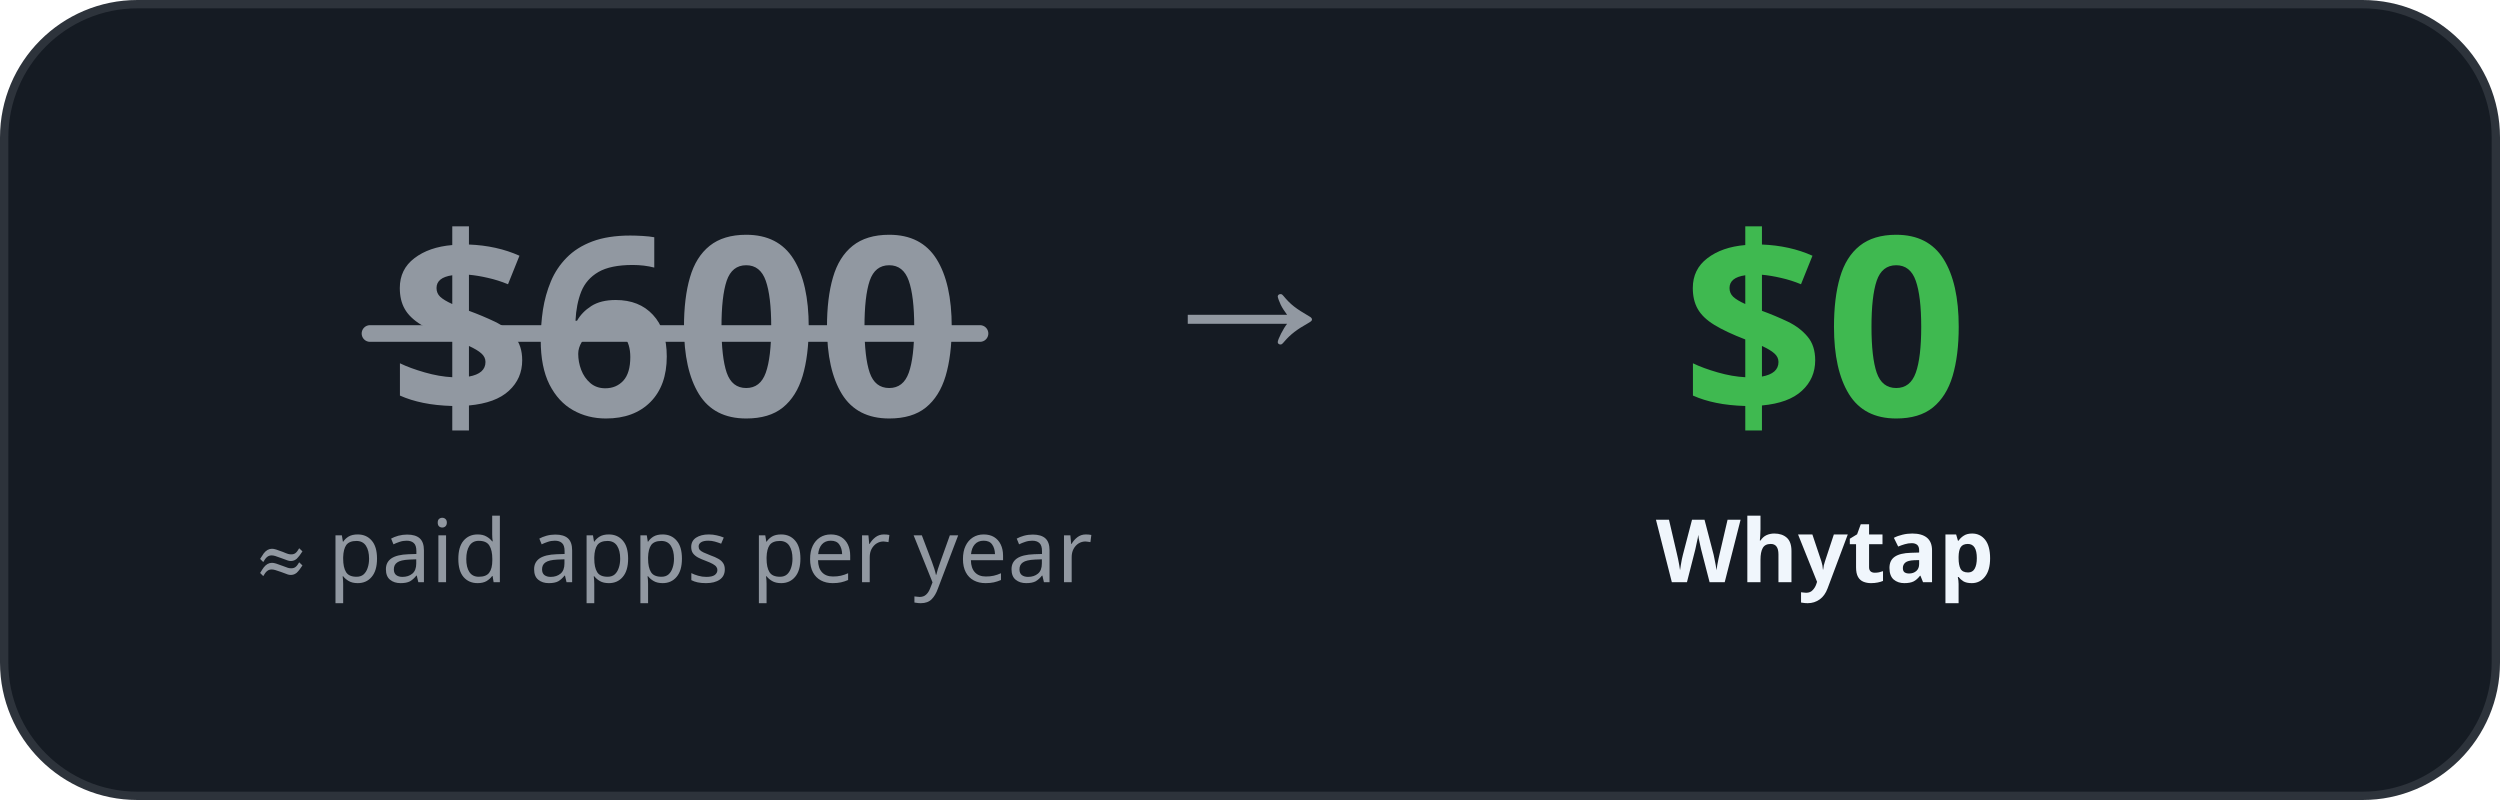
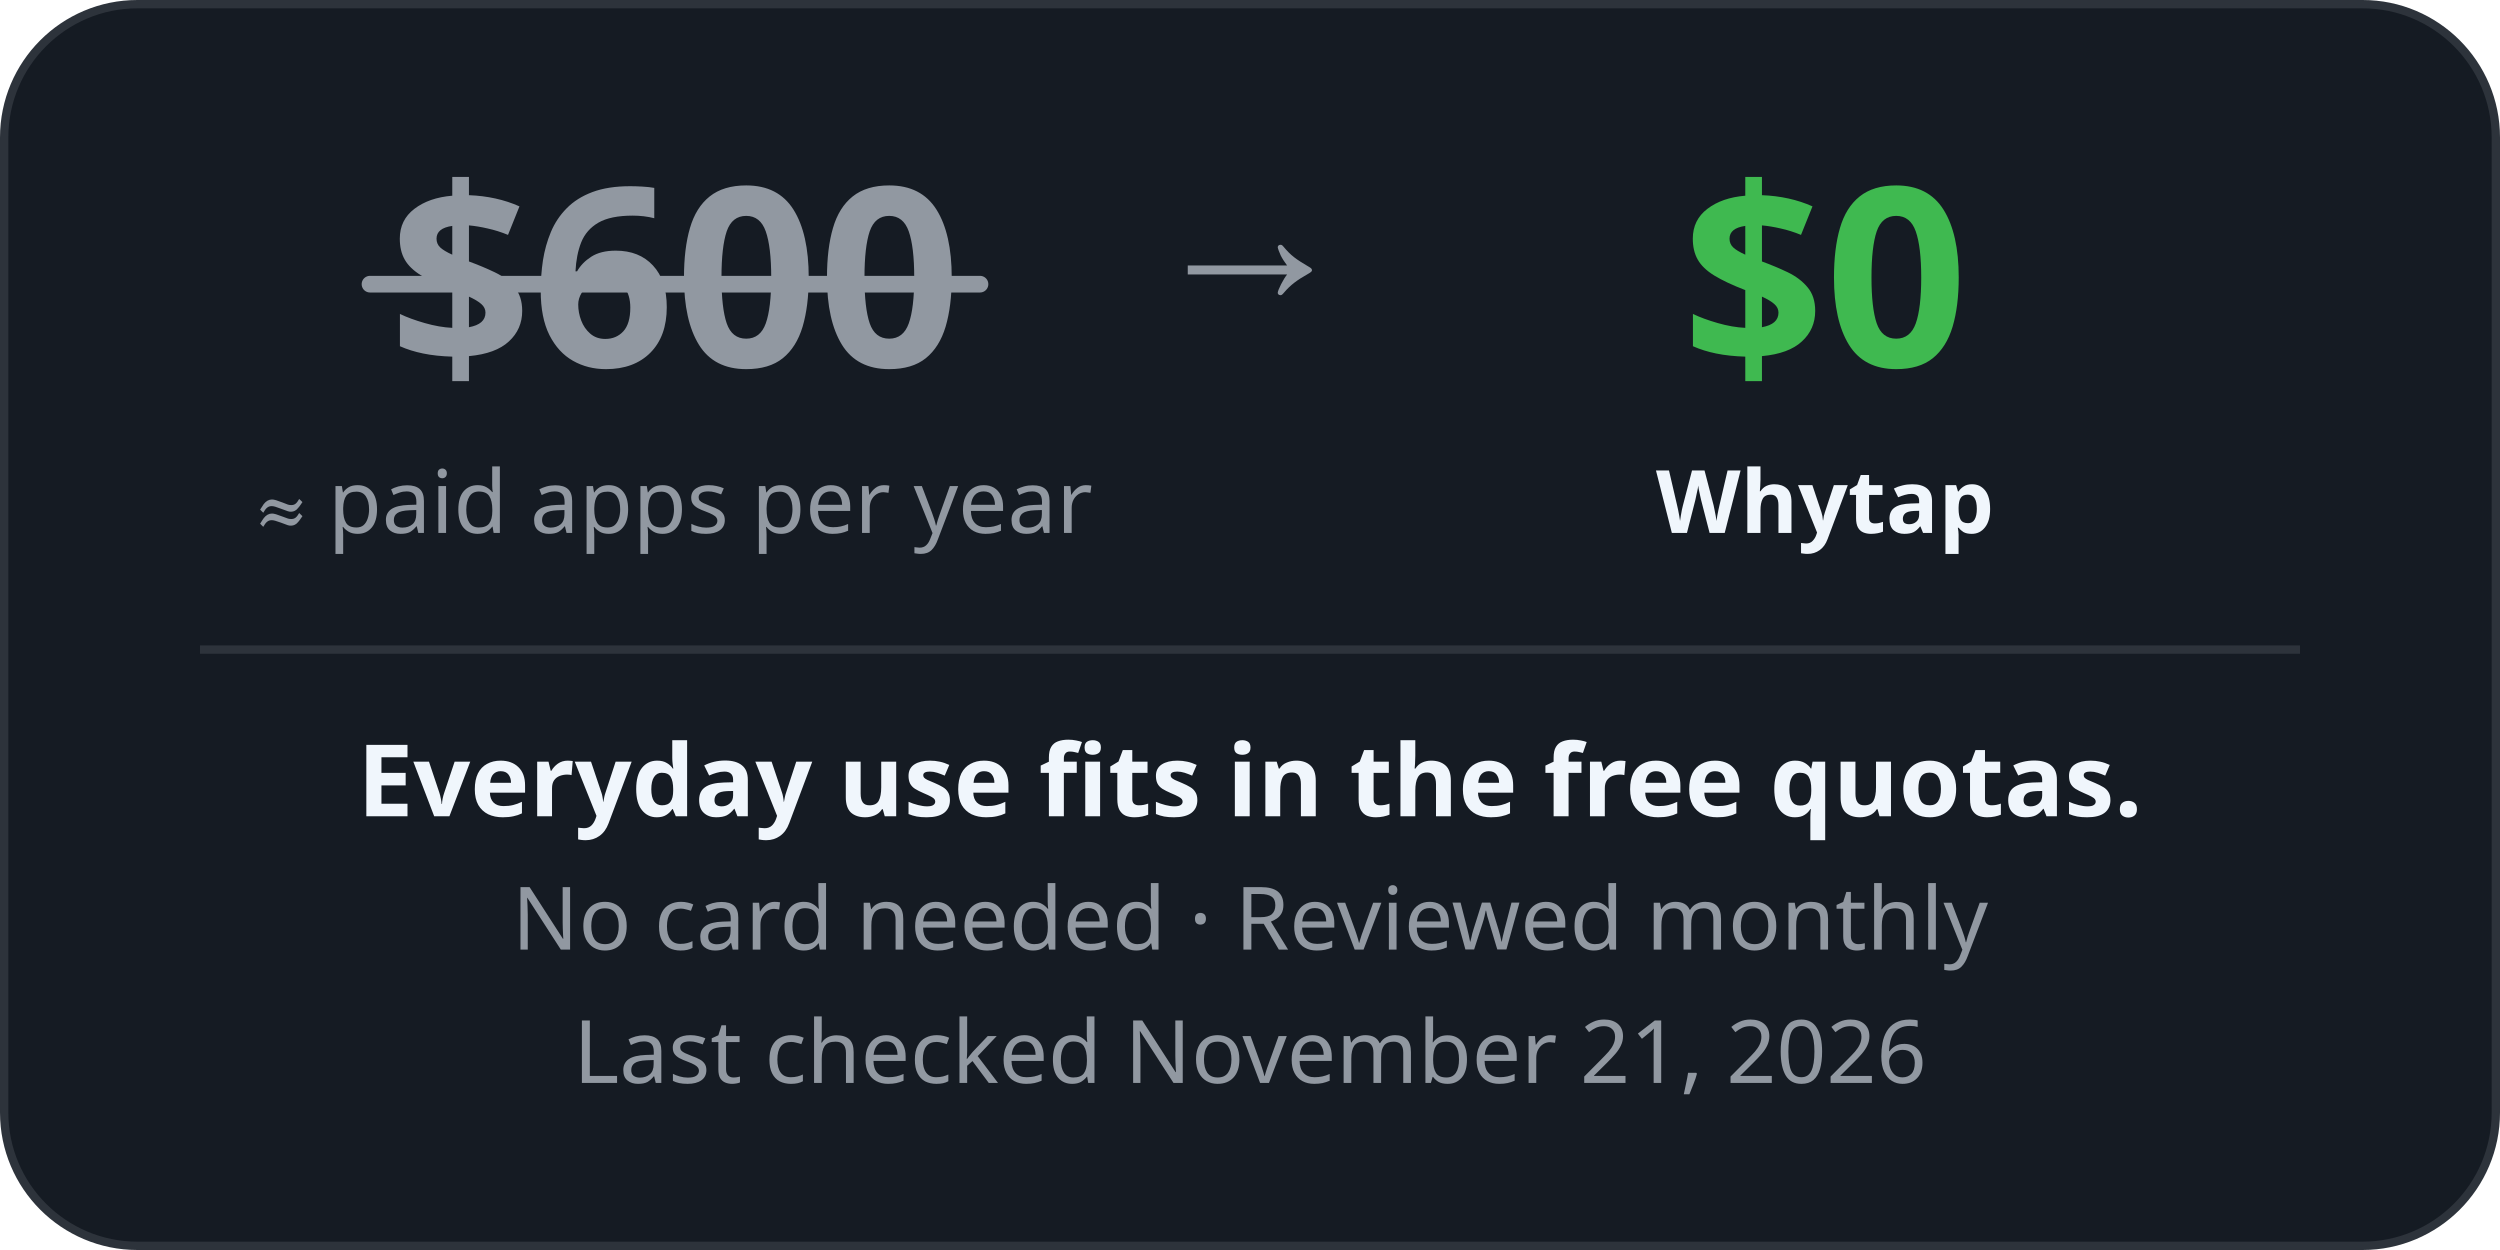
- <svg xmlns="http://www.w3.org/2000/svg" width="300" height="96" viewBox="0 0 300 96">
-   <rect x="0.5" y="0.5" width="299" height="95" rx="16" fill="#151b23" stroke="#2d333b" />
-   <text x="81.0" y="49.92" text-anchor="middle" font-family="-apple-system, BlinkMacSystemFont, 'Segoe UI', 'Noto Sans', Helvetica, Arial, sans-serif" font-size="30" font-weight="700" fill="#9198a1">$600</text>
-   <line x1="44.4" y1="40.02" x2="117.6" y2="40.02" stroke="#9198a1" stroke-width="2" stroke-linecap="round" />
-   <text x="81.0" y="69.87" text-anchor="middle" font-family="-apple-system, BlinkMacSystemFont, 'Segoe UI', 'Noto Sans', Helvetica, Arial, sans-serif" font-size="10.5" fill="#9198a1">≈ paid apps per year</text>
-   <text x="150.0" y="43.92" text-anchor="middle" font-family="-apple-system, BlinkMacSystemFont, 'Segoe UI', 'Noto Sans', Helvetica, Arial, sans-serif" font-size="18.0" fill="#9198a1">→</text>
-   <text x="219.0" y="49.92" text-anchor="middle" font-family="-apple-system, BlinkMacSystemFont, 'Segoe UI', 'Noto Sans', Helvetica, Arial, sans-serif" font-size="30" font-weight="700" fill="#3fb950">$0</text>
-   <text x="219.0" y="69.87" text-anchor="middle" font-family="-apple-system, BlinkMacSystemFont, 'Segoe UI', 'Noto Sans', Helvetica, Arial, sans-serif" font-size="10.5" font-weight="600" fill="#f0f6fc">Whytap</text>
+ <svg xmlns="http://www.w3.org/2000/svg" width="300" height="150" viewBox="0 0 300 150">
+   <rect x="0.5" y="0.5" width="299" height="149" rx="16" fill="#151b23" stroke="#2d333b" />
+   <text x="81.0" y="44" text-anchor="middle" font-family="-apple-system, BlinkMacSystemFont, 'Segoe UI', 'Noto Sans', Helvetica, Arial, sans-serif" font-size="30" font-weight="700" fill="#9198a1">$600</text>
+   <line x1="44.4" y1="34.1" x2="117.6" y2="34.1" stroke="#9198a1" stroke-width="2" stroke-linecap="round" />
+   <text x="81.0" y="63.95" text-anchor="middle" font-family="-apple-system, BlinkMacSystemFont, 'Segoe UI', 'Noto Sans', Helvetica, Arial, sans-serif" font-size="10.5" fill="#9198a1">≈ paid apps per year</text>
+   <text x="150.0" y="38.0" text-anchor="middle" font-family="-apple-system, BlinkMacSystemFont, 'Segoe UI', 'Noto Sans', Helvetica, Arial, sans-serif" font-size="18.0" fill="#9198a1">→</text>
+   <text x="219.0" y="44" text-anchor="middle" font-family="-apple-system, BlinkMacSystemFont, 'Segoe UI', 'Noto Sans', Helvetica, Arial, sans-serif" font-size="30" font-weight="700" fill="#3fb950">$0</text>
+   <text x="219.0" y="63.95" text-anchor="middle" font-family="-apple-system, BlinkMacSystemFont, 'Segoe UI', 'Noto Sans', Helvetica, Arial, sans-serif" font-size="10.5" font-weight="600" fill="#f0f6fc">Whytap</text>
+   <line x1="24" y1="77.95" x2="276" y2="77.95" stroke="#2d333b" />
+   <text x="150.0" y="97.95" text-anchor="middle" font-family="-apple-system, BlinkMacSystemFont, 'Segoe UI', 'Noto Sans', Helvetica, Arial, sans-serif" font-size="12" font-weight="600" fill="#f0f6fc">Everyday use fits in the free quotas.</text>
+   <text x="150.0" y="113.95" text-anchor="middle" font-family="-apple-system, BlinkMacSystemFont, 'Segoe UI', 'Noto Sans', Helvetica, Arial, sans-serif" font-size="10.5" fill="#9198a1">No card needed · Reviewed monthly</text>
+   <text x="150.0" y="129.95" text-anchor="middle" font-family="-apple-system, BlinkMacSystemFont, 'Segoe UI', 'Noto Sans', Helvetica, Arial, sans-serif" font-size="10.5" fill="#9198a1">Last checked November 21, 2026</text>
</svg>
